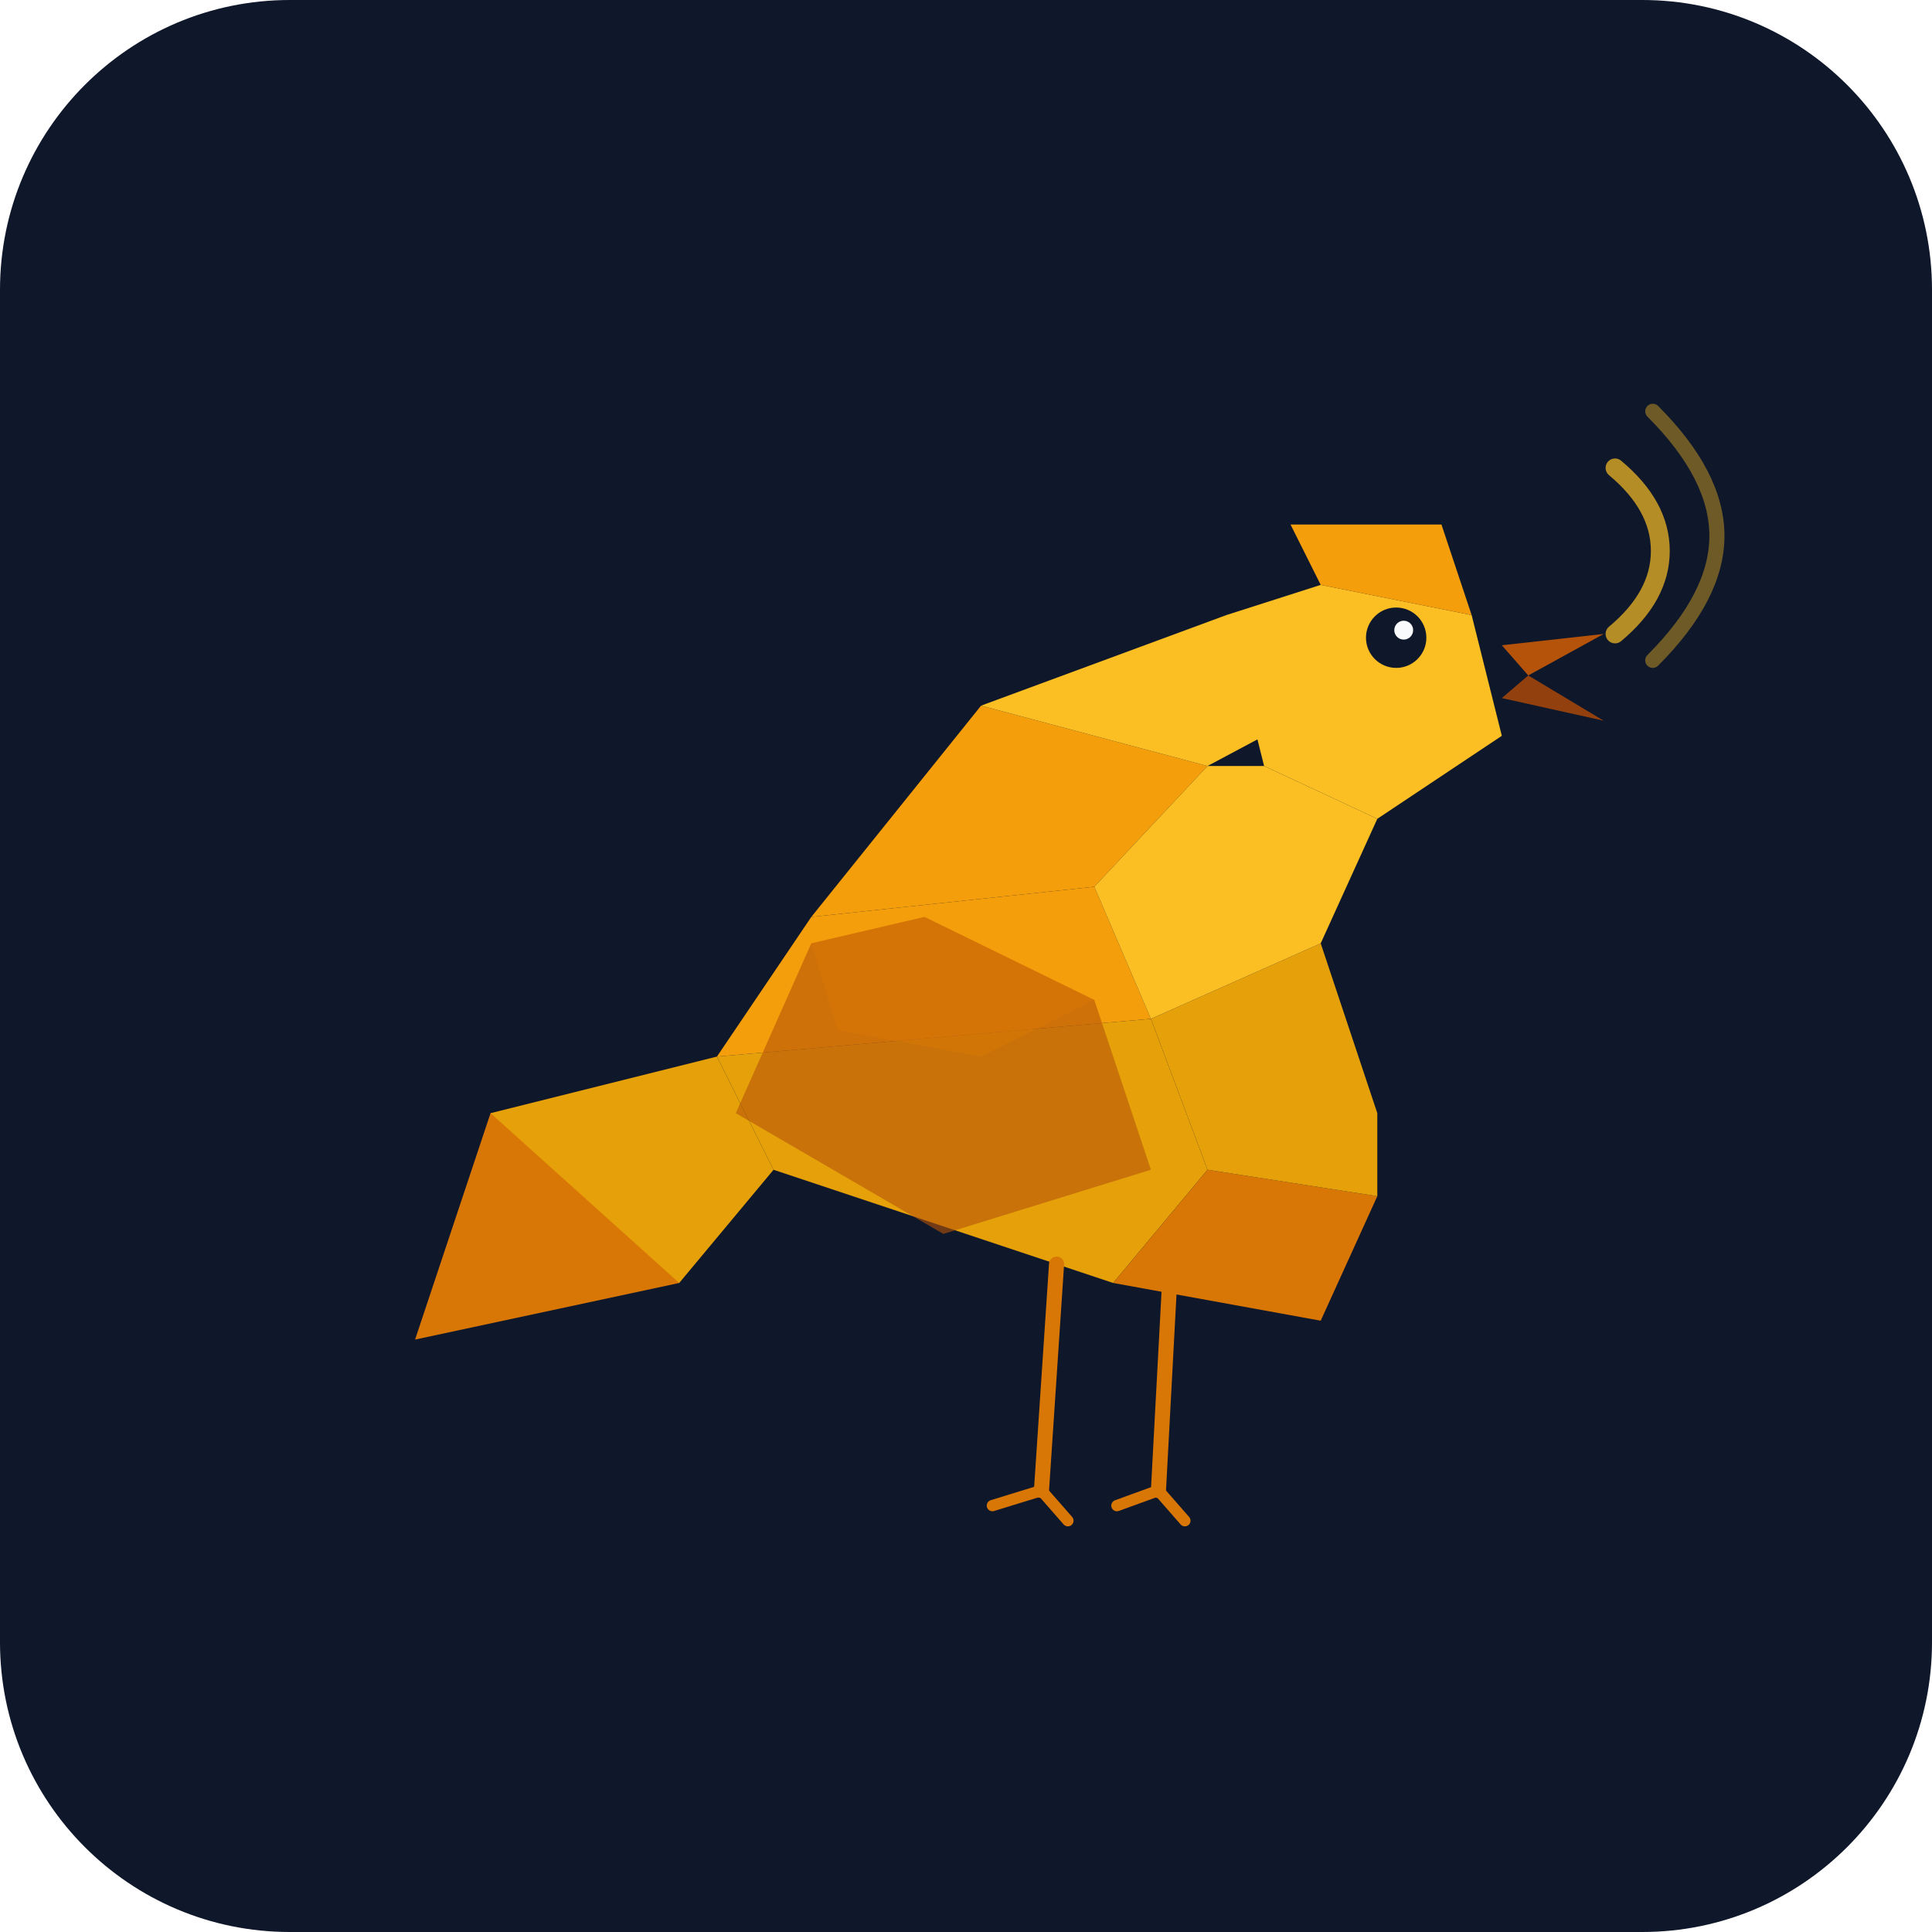
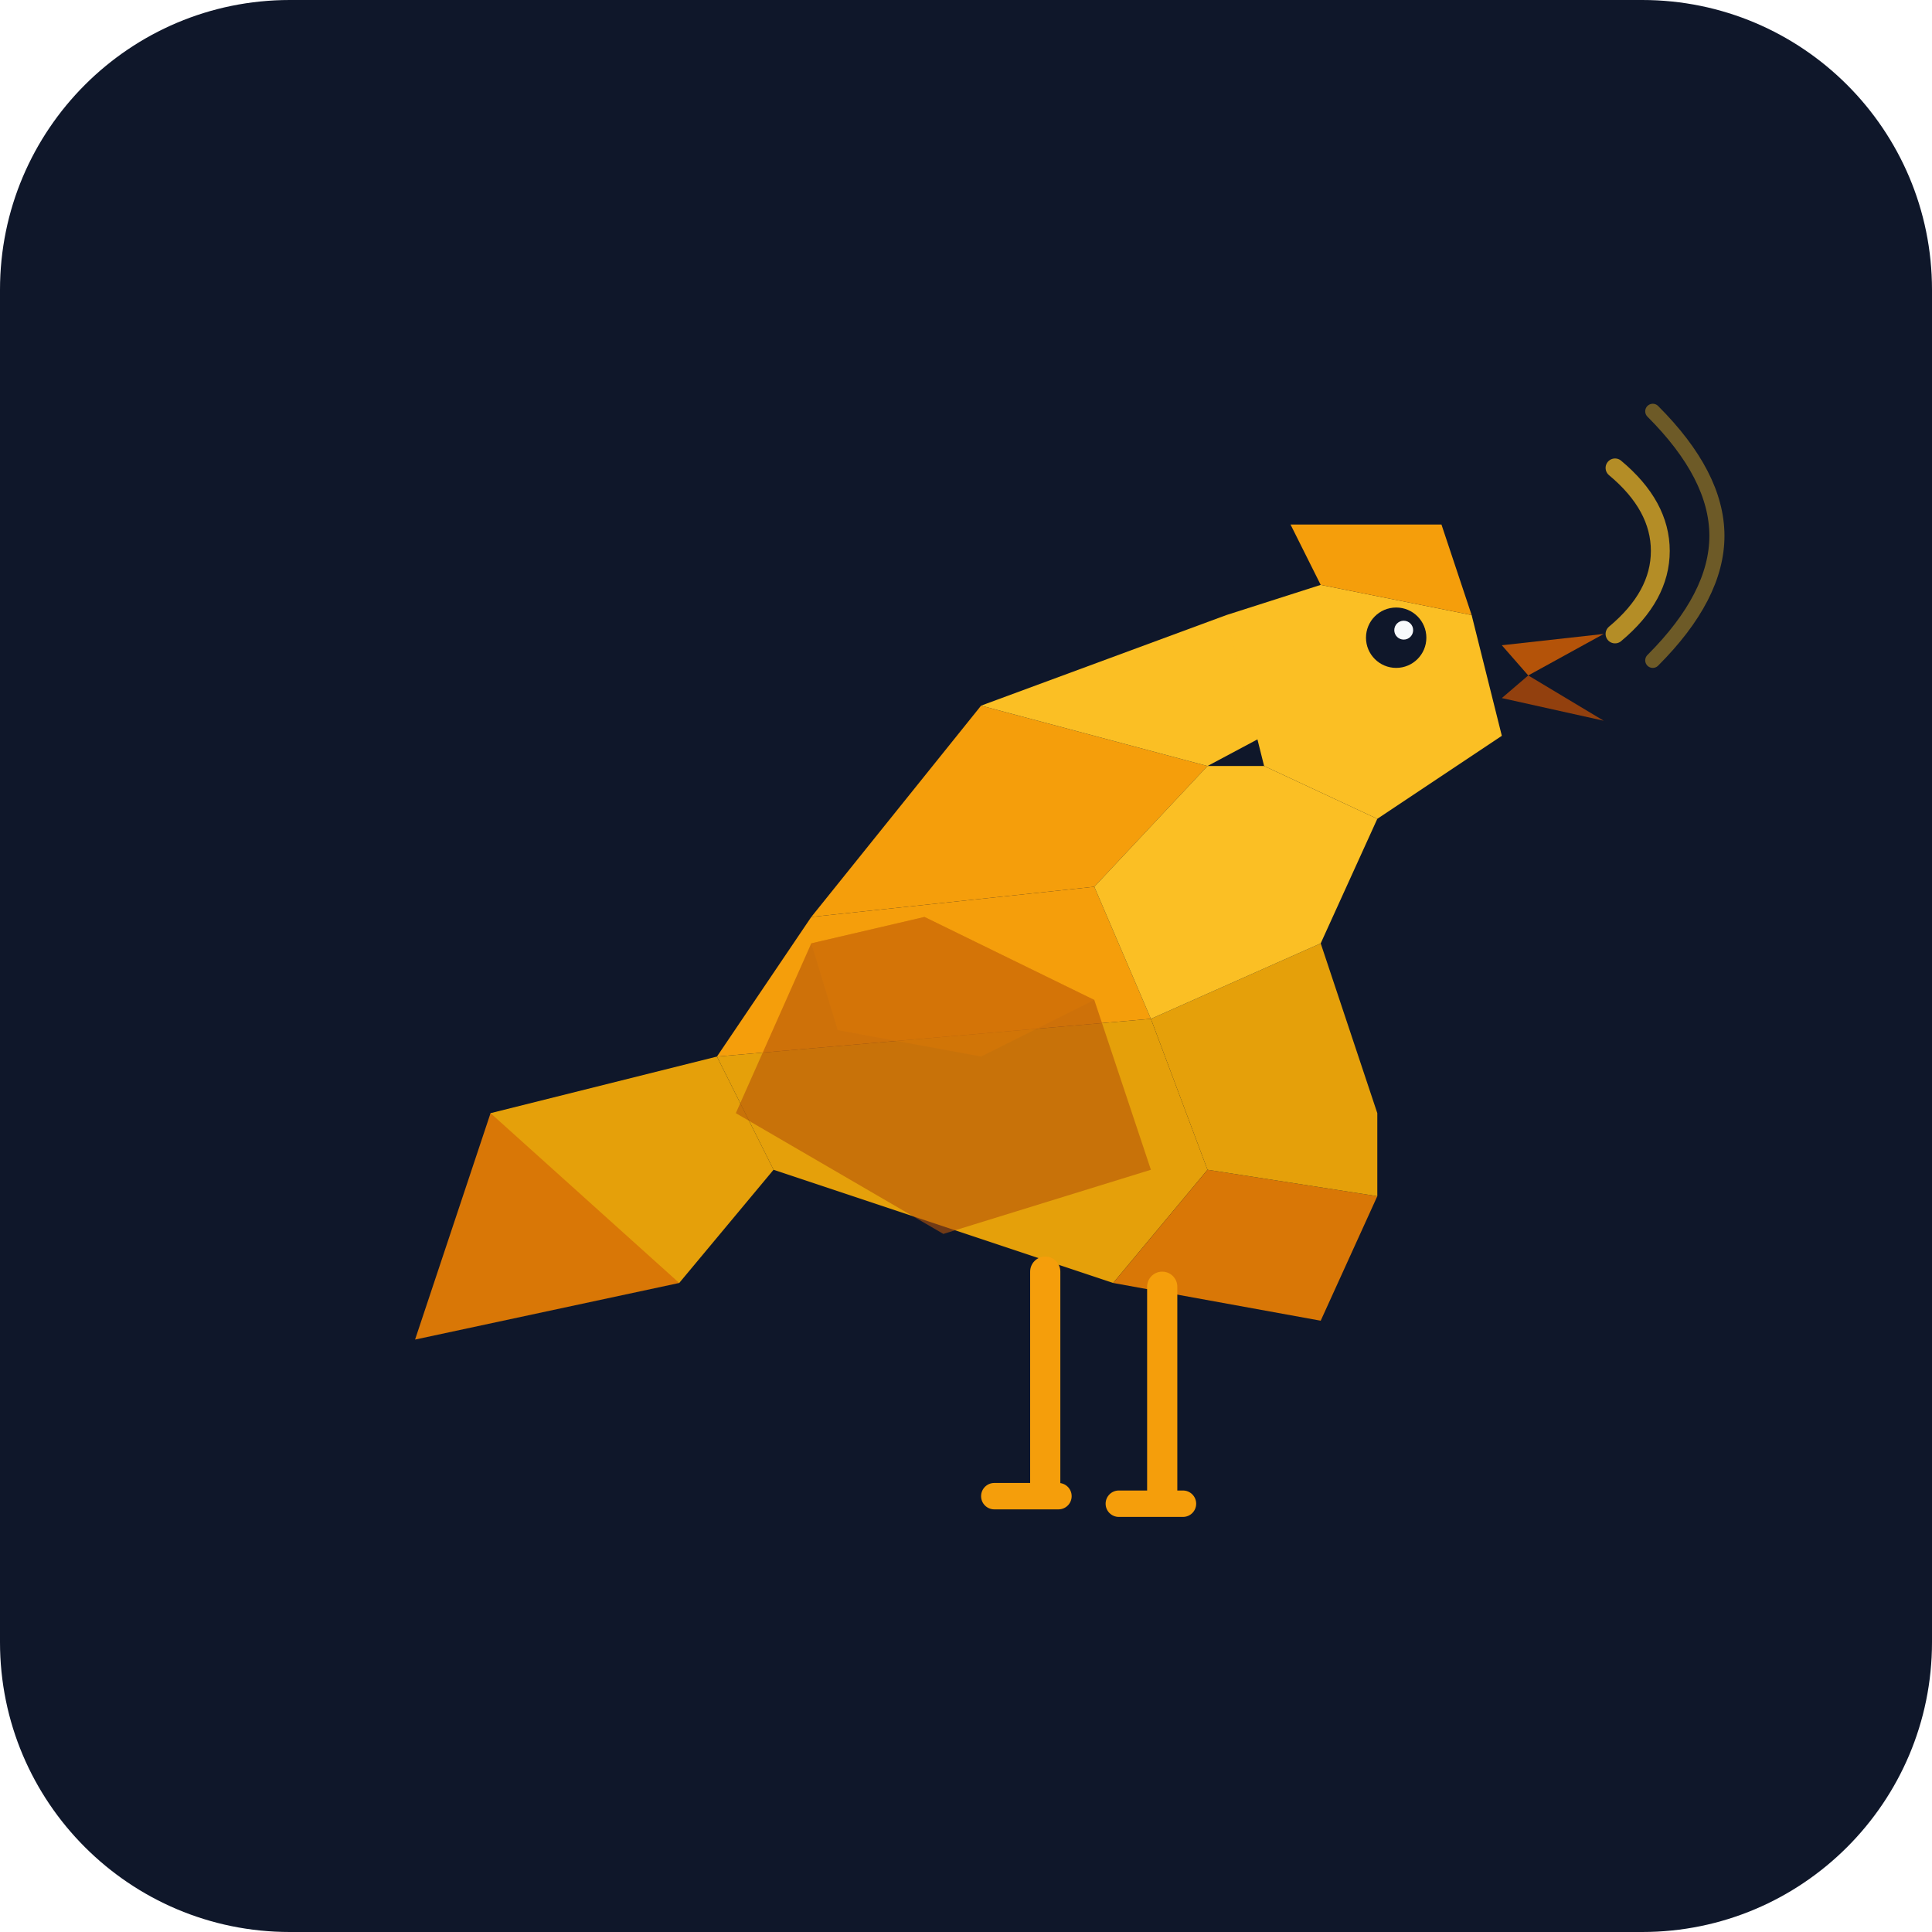
<svg xmlns="http://www.w3.org/2000/svg" width="512" height="512" viewBox="0 0 512 512">
  <rect width="512" height="512" fill="#0f172a" rx="76.8" />
  <g transform="translate(100, 95)">
    <polygon points="30,200 10,260 80,245 90,200" fill="#d97706" />
    <polygon points="30,200 80,245 105,215 90,185" fill="#e5a00a" />
    <polygon points="90,185 105,215 195,245 220,215 205,175" fill="#e5a00a" />
    <polygon points="90,185 205,175 190,140 115,148" fill="#f59e0b" />
    <polygon points="115,148 190,140 220,108 160,92" fill="#f59e0b" />
    <polygon points="160,92 220,108 250,92 225,68" fill="#fbbf24" />
    <polygon points="195,245 220,215 265,222 250,255" fill="#d97706" />
    <polygon points="220,215 205,175 250,155 265,200 265,222" fill="#e5a00a" />
    <polygon points="205,175 250,155 265,122 235,108 220,108 190,140" fill="#fbbf24" />
    <polygon points="115,155 95,200 150,232 205,215 190,170 145,148" fill="#b45309" opacity="0.6" />
    <polygon points="115,155 145,148 190,170 160,185 122,178" fill="#d97706" opacity="0.5" />
    <polygon points="235,108 265,122 298,100 290,68 250,60 225,68" fill="#fbbf24" />
    <polygon points="250,60 290,68 282,44 242,44" fill="#f59e0b" />
    <polygon points="298,76 325,73 305,84" fill="#b45309" />
    <polygon points="298,90 325,96 305,84" fill="#92400e" />
    <circle cx="270" cy="74" r="8" fill="#0f172a" />
    <circle cx="272" cy="72" r="2.5" fill="#f8fafc" />
-     <line x1="180" y1="240" x2="176" y2="300" stroke="#d97706" stroke-width="4" stroke-linecap="round" />
-     <line x1="210" y1="244" x2="207" y2="300" stroke="#d97706" stroke-width="4" stroke-linecap="round" />
-     <line x1="176" y1="300" x2="163" y2="304" stroke="#d97706" stroke-width="3" stroke-linecap="round" />
-     <line x1="176" y1="300" x2="183" y2="308" stroke="#d97706" stroke-width="3" stroke-linecap="round" />
-     <line x1="207" y1="300" x2="196" y2="304" stroke="#d97706" stroke-width="3" stroke-linecap="round" />
-     <line x1="207" y1="300" x2="214" y2="308" stroke="#d97706" stroke-width="3" stroke-linecap="round" />
+     <rect x="173" y="238" width="8" height="65" rx="4" fill="#f59e0b" />
+     <rect x="204" y="242" width="8" height="62" rx="4" fill="#f59e0b" />
+     <rect x="160" y="298" width="24" height="7" rx="3.5" fill="#f59e0b" />
+     <rect x="193" y="300" width="24" height="7" rx="3.5" fill="#f59e0b" />
  </g>
  <g transform="translate(428, 168)" stroke="#fbbf24" fill="none" stroke-linecap="round">
    <path d="M 0,0 Q 12,-10 12,-22 Q 12,-34 0,-44" stroke-width="5" opacity="0.7" />
    <path d="M 10,7 Q 27,-10 27,-26 Q 27,-42 10,-59" stroke-width="4" opacity="0.4" />
  </g>
</svg>
